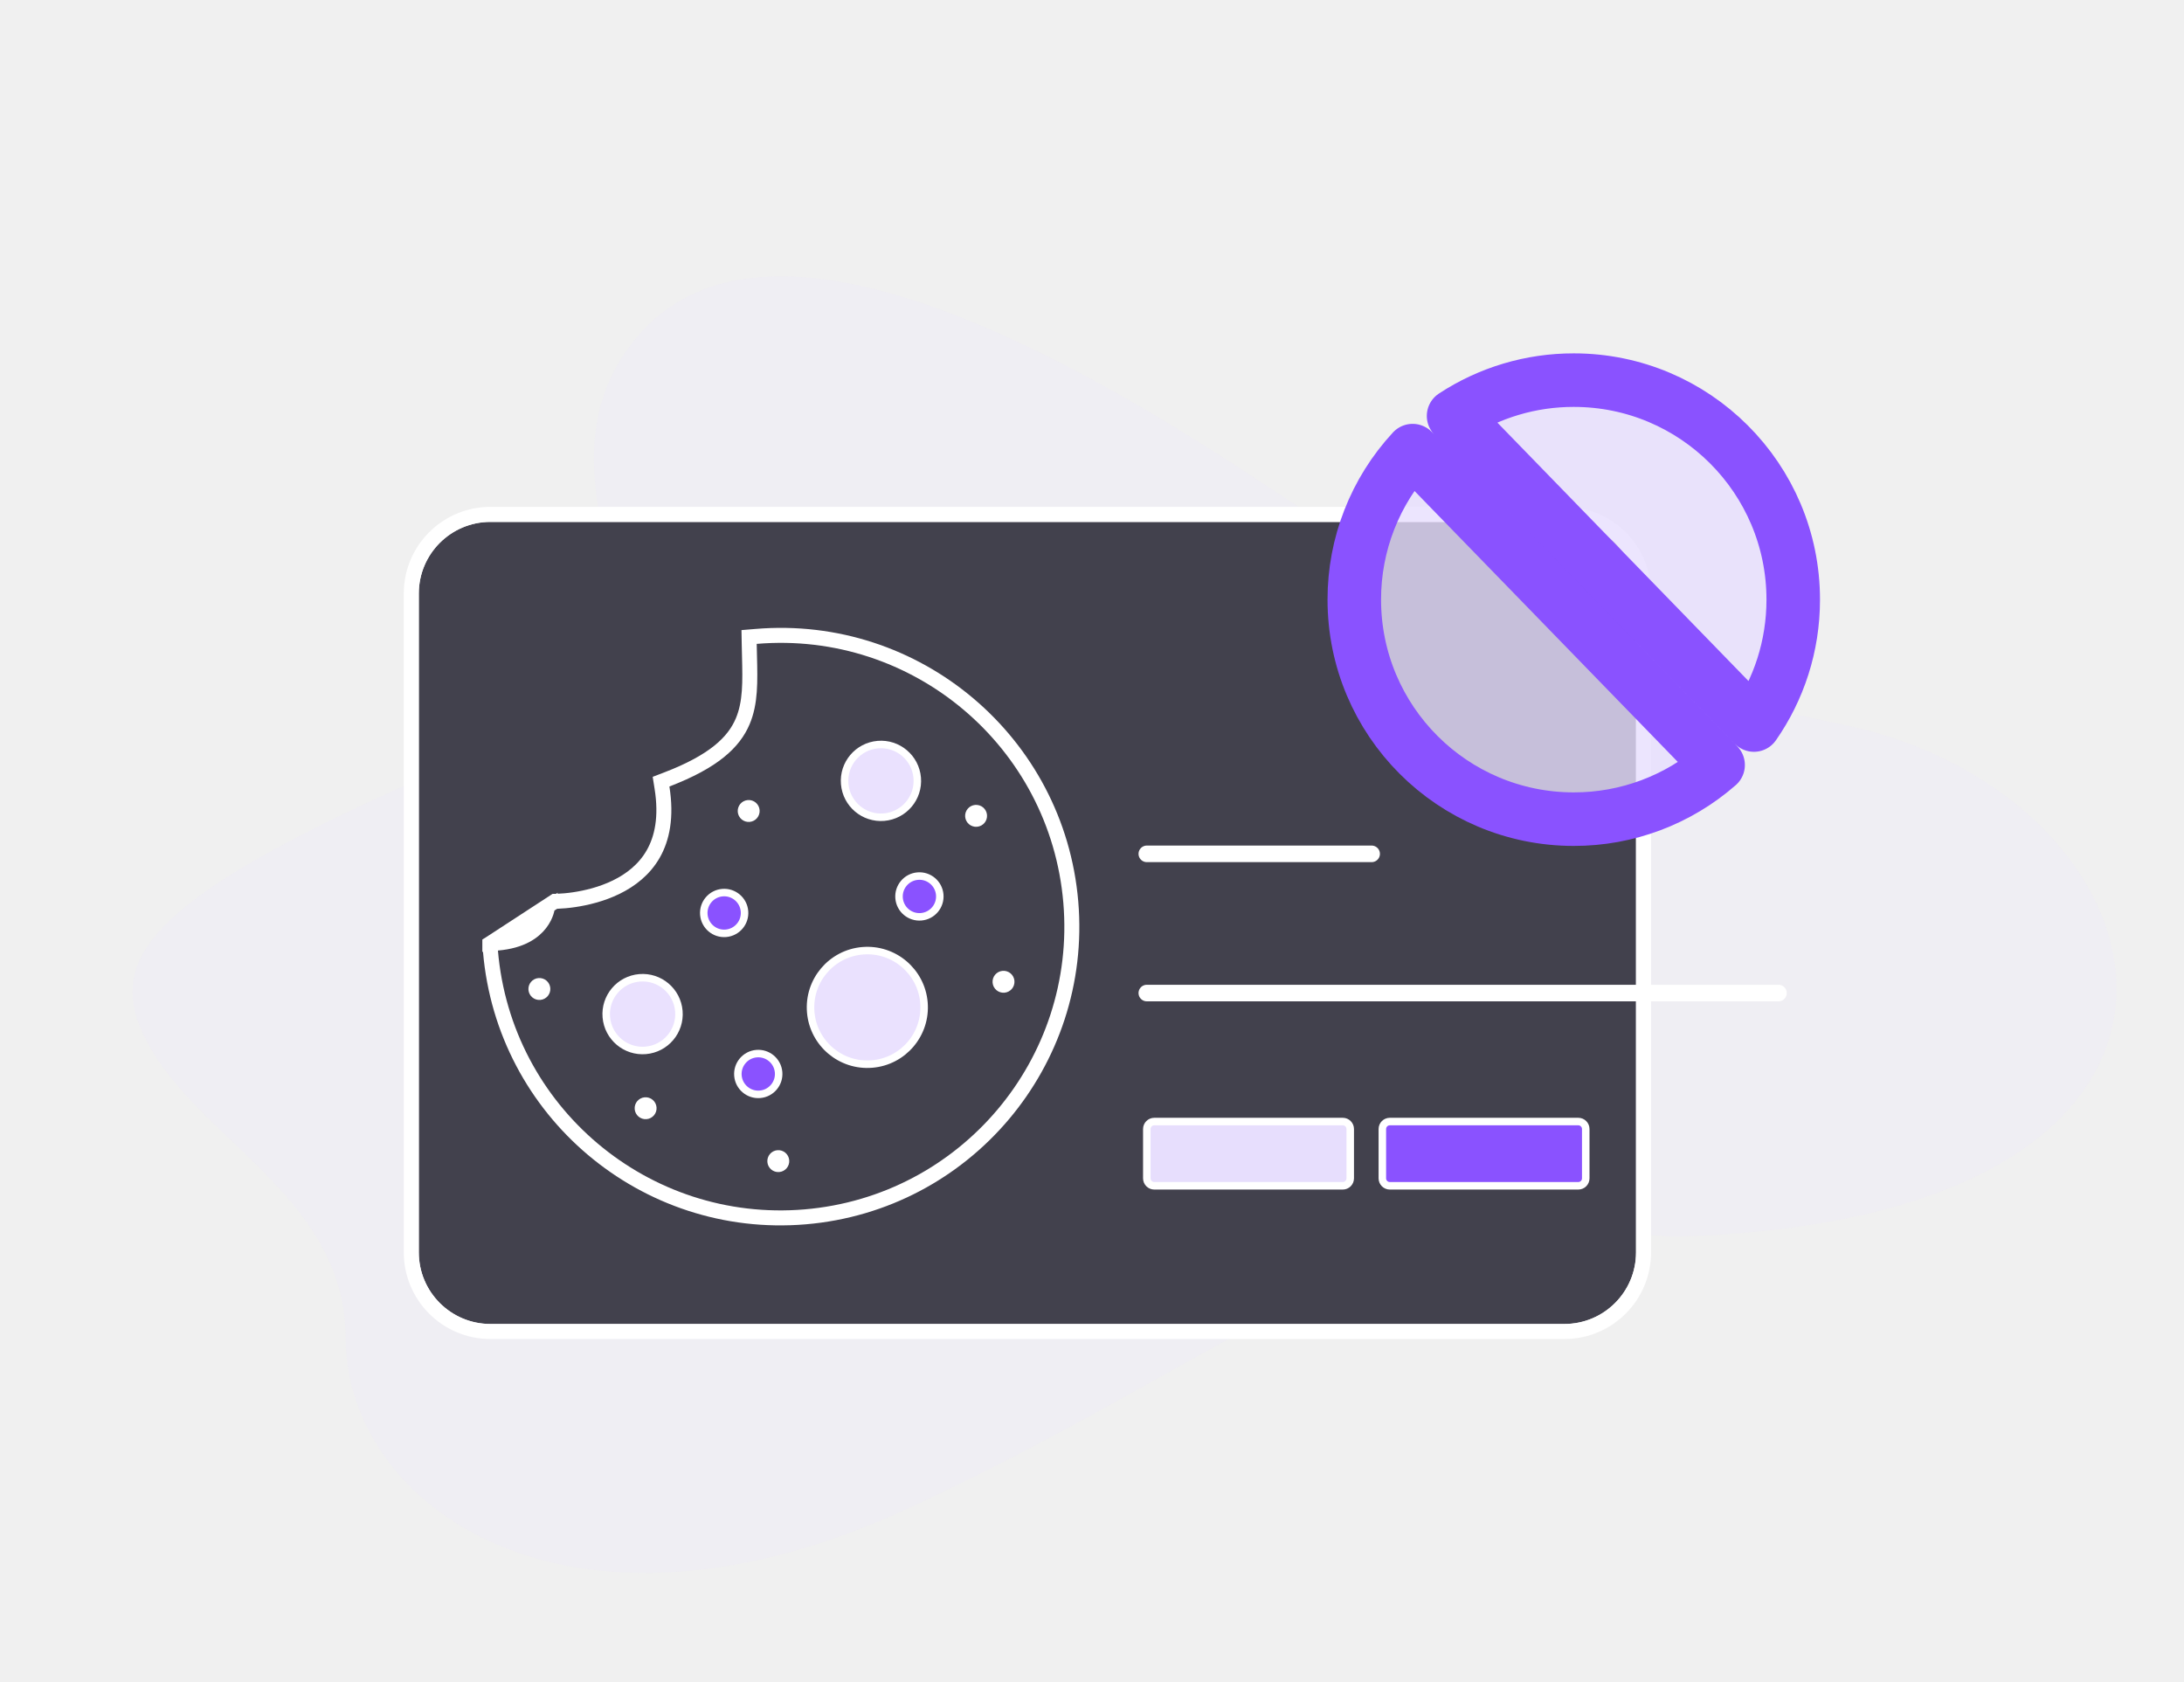
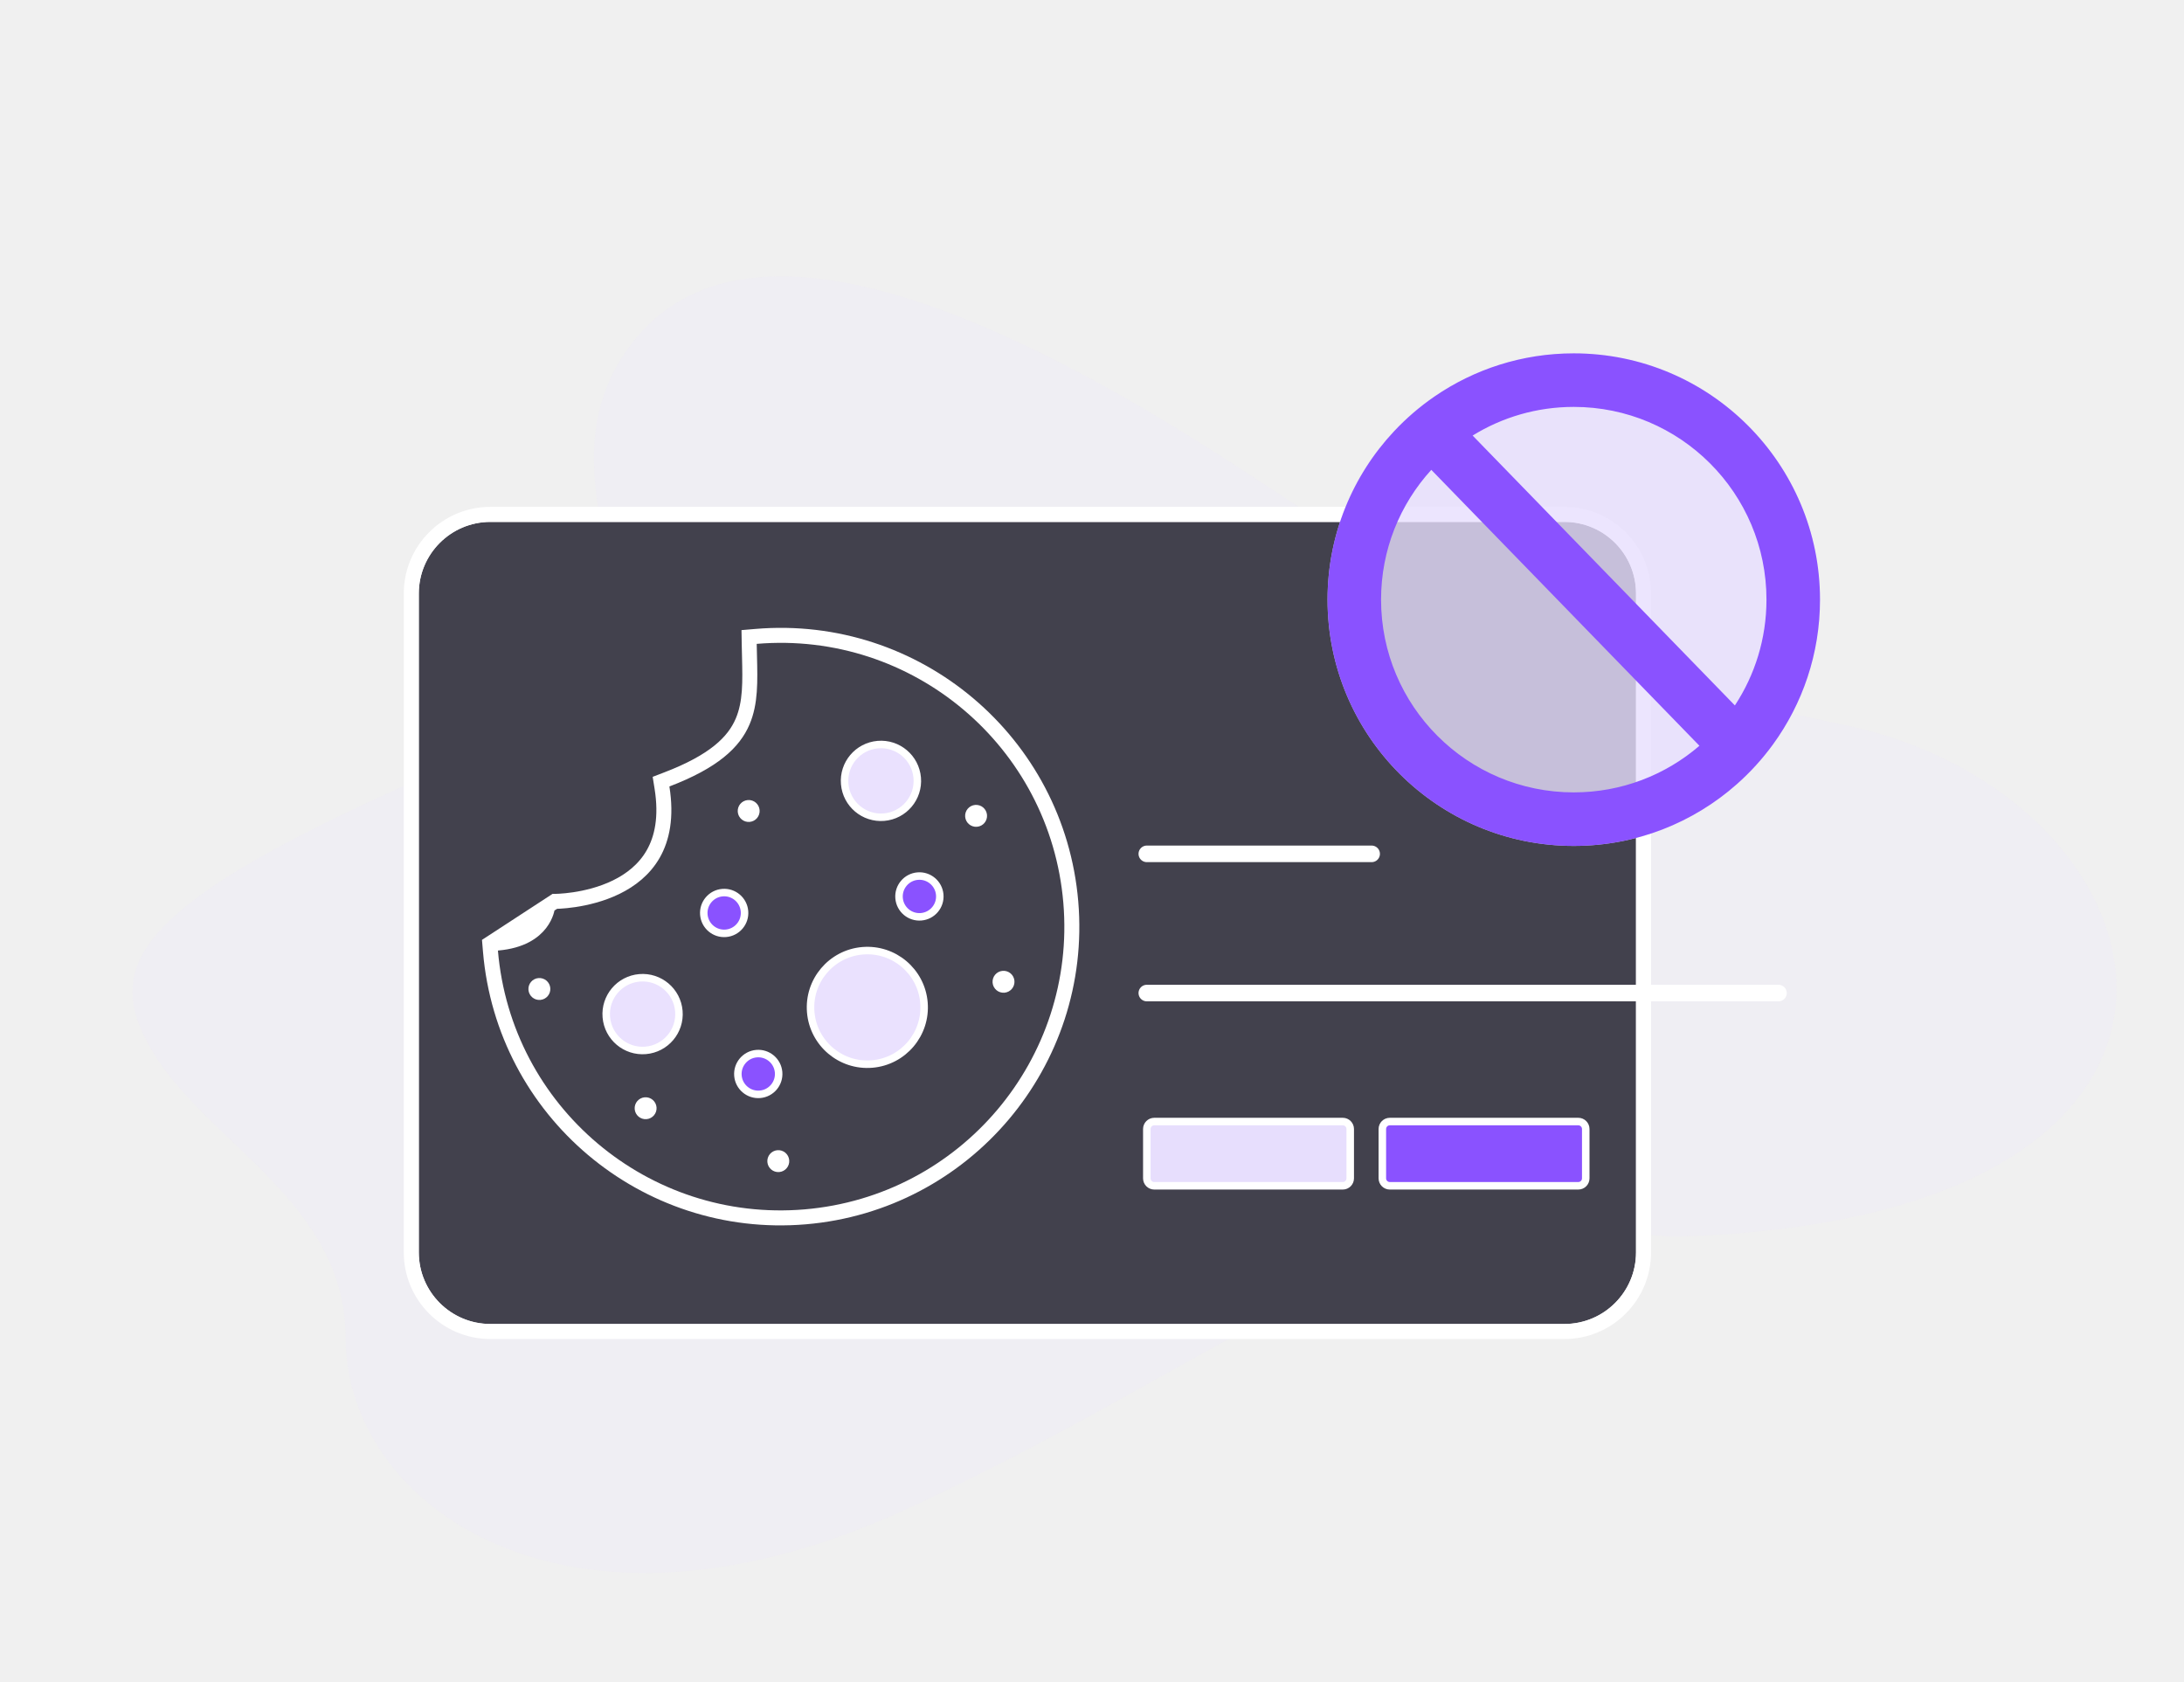
- <svg xmlns="http://www.w3.org/2000/svg" width="204" height="157" fill="none" viewBox="0 0 204 157">
-   <path fill="#EAE1FE" d="M115.519 43.539c18.814 12.243 25.054 17.48 56.8 24.172 31.745 6.692 41.168 46.329-16.09 47.79-29.197-2.708-39.085 10.319-71.109 25.239-32.024 14.92-52.84 0-52.84-15.8 0-12.707-13.03-18.21-18.109-26.86-5.077-8.652-1.216-14.617 34.882-29.556 17.744-7.343-.36-22.32 9.676-36.078C68.765 18.686 92 28.235 115.52 43.539Z" opacity=".17" />
-   <g clip-path="url(#a)">
-     <rect width="113.695" height="74.905" x="39.12" y="48.74" fill="#42414D" rx="6.688" />
-     <path fill="#42414D" stroke="#fff" stroke-width="1.4" d="m45.753 88.132.698-.06c2.288-.193 3.429-1.078 4.01-1.832.298-.388.465-.763.557-1.036a2.743 2.743 0 0 0 .101-.393l.002-.012-5.368 3.332Zm0 0 .06.697c1.265 14.969 14.426 26.077 29.395 24.811 14.969-1.266 26.077-14.427 24.811-29.396-1.266-14.969-14.427-26.077-29.396-24.81l-.653.054.012.655c.007.38.016.749.025 1.107.06 2.427.107 4.375-.637 6.125-.822 1.934-2.683 3.732-7.094 5.42l-.53.203.089.56c.439 2.752.01 4.739-.815 6.188-.83 1.456-2.1 2.44-3.466 3.106-1.369.667-2.804 1.001-3.91 1.166a15.142 15.142 0 0 1-1.704.158 5.128 5.128 0 0 1-.093.001h-.026l-6.068 3.954Z" />
-     <circle cx="81.015" cy="94.079" r="5.307" fill="#EAE1FE" stroke="#fff" stroke-width=".7" transform="rotate(-4.835 81.015 94.079)" />
-     <circle cx="60.022" cy="94.706" r="3.4" fill="#EAE1FE" stroke="#fff" stroke-width=".7" transform="rotate(-4.835 60.022 94.706)" />
-     <circle cx="82.287" cy="72.925" r="3.4" fill="#EAE1FE" stroke="#fff" stroke-width=".7" transform="rotate(-4.835 82.287 72.925)" />
-     <circle cx="85.879" cy="83.718" r="1.906" fill="#8A52FF" stroke="#fff" stroke-width=".7" transform="rotate(-4.835 85.879 83.718)" />
-     <circle cx="67.642" cy="85.261" r="1.906" fill="#8A52FF" stroke="#fff" stroke-width=".7" transform="rotate(-4.835 67.642 85.261)" />
-     <circle cx="70.827" cy="100.297" r="1.906" fill="#8A52FF" stroke="#fff" stroke-width=".7" transform="rotate(-4.835 70.827 100.297)" />
-     <circle cx="91.173" cy="76.191" r=".572" fill="#fff" stroke="#fff" stroke-width=".904" transform="rotate(-4.835 91.173 76.191)" />
-     <circle cx="69.932" cy="75.737" r=".572" fill="#fff" stroke="#fff" stroke-width=".904" transform="rotate(-4.835 69.932 75.737)" />
-     <circle cx="72.698" cy="108.436" r=".572" fill="#fff" stroke="#fff" stroke-width=".904" transform="rotate(-4.835 72.698 108.436)" />
-     <circle cx="60.305" cy="103.496" r=".572" fill="#fff" stroke="#fff" stroke-width=".904" transform="rotate(-4.835 60.305 103.496)" />
-     <circle cx="50.381" cy="92.361" r=".572" fill="#fff" stroke="#fff" stroke-width=".904" transform="rotate(-4.835 50.381 92.36)" />
-     <circle cx="93.735" cy="91.687" r=".572" fill="#fff" stroke="#fff" stroke-width=".904" transform="rotate(-4.835 93.735 91.687)" />
-     <rect width="19" height="6" x="129.12" y="104.74" fill="#8A52FF" stroke="#fff" stroke-width=".702" rx=".697" />
-     <rect width="19" height="6" x="107.12" y="104.74" fill="#E7DEFD" stroke="#fff" stroke-width=".702" rx=".697" />
+ <svg xmlns="http://www.w3.org/2000/svg" width="204" height="157" viewBox="0 0 204 157" fill="none">
+   <path opacity="0.17" d="M115.519 43.539C134.333 55.782 140.573 61.019 172.319 67.711C204.064 74.403 213.487 114.04 156.229 115.501C127.032 112.793 117.144 125.82 85.12 140.74C53.096 155.66 32.28 140.74 32.28 124.94C32.28 112.233 19.249 106.73 14.171 98.079C9.094 89.428 12.955 83.463 49.053 68.524C66.797 61.181 48.693 46.205 58.729 32.446C68.765 18.687 92 28.235 115.519 43.539Z" fill="#EAE1FE" />
+   <g clip-path="url(#clip0_4123_37239)">
+     <rect x="39.12" y="48.74" width="113.695" height="74.905" rx="6.688" fill="#42414D" />
+     <path d="M45.753 88.132L46.451 88.073C48.739 87.879 49.88 86.994 50.461 86.24C50.759 85.852 50.926 85.477 51.018 85.204C51.064 85.067 51.091 84.958 51.105 84.886C51.112 84.851 51.117 84.825 51.119 84.811L51.121 84.799L51.121 84.799L51.121 84.798L45.753 88.132ZM45.753 88.132L45.812 88.829C47.078 103.798 60.239 114.906 75.208 113.64C90.177 112.374 101.285 99.213 100.019 84.244C98.753 69.275 85.592 58.167 70.623 59.433L69.971 59.488L69.982 60.143C69.989 60.523 69.998 60.892 70.007 61.25C70.066 63.677 70.114 65.625 69.37 67.375C68.548 69.309 66.687 71.107 62.276 72.794L61.745 72.998L61.835 73.559C62.274 76.31 61.845 78.297 61.02 79.746C60.19 81.202 58.919 82.186 57.554 82.852C56.185 83.519 54.75 83.853 53.645 84.019C53.094 84.101 52.633 84.141 52.31 84.16C52.15 84.169 52.024 84.174 51.94 84.176C51.898 84.177 51.867 84.177 51.847 84.177L51.825 84.177L51.821 84.177L45.753 88.132Z" fill="#42414D" stroke="white" stroke-width="1.4" />
+     <circle cx="81.015" cy="94.079" r="5.307" transform="rotate(-4.83489 81.0152 94.0785)" fill="#EAE1FE" stroke="white" stroke-width="0.7" />
+     <circle cx="60.022" cy="94.706" r="3.4" transform="rotate(-4.83489 60.0222 94.7062)" fill="#EAE1FE" stroke="white" stroke-width="0.7" />
+     <circle cx="82.287" cy="72.925" r="3.4" transform="rotate(-4.83489 82.2873 72.925)" fill="#EAE1FE" stroke="white" stroke-width="0.7" />
+     <circle cx="85.879" cy="83.718" r="1.906" transform="rotate(-4.83489 85.8787 83.718)" fill="#8A52FF" stroke="white" stroke-width="0.7" />
+     <circle cx="67.642" cy="85.261" r="1.906" transform="rotate(-4.83489 67.6419 85.261)" fill="#8A52FF" stroke="white" stroke-width="0.7" />
+     <circle cx="70.827" cy="100.297" r="1.906" transform="rotate(-4.83489 70.827 100.297)" fill="#8A52FF" stroke="white" stroke-width="0.7" />
+     <circle cx="91.173" cy="76.191" r="0.572" transform="rotate(-4.83489 91.1733 76.1911)" fill="white" stroke="white" stroke-width="0.904" />
+     <circle cx="69.932" cy="75.737" r="0.572" transform="rotate(-4.83489 69.9321 75.7375)" fill="white" stroke="white" stroke-width="0.904" />
+     <circle cx="72.698" cy="108.436" r="0.572" transform="rotate(-4.83489 72.6982 108.436)" fill="white" stroke="white" stroke-width="0.904" />
+     <circle cx="60.305" cy="103.496" r="0.572" transform="rotate(-4.83489 60.3051 103.496)" fill="white" stroke="white" stroke-width="0.904" />
+     <circle cx="50.381" cy="92.361" r="0.572" transform="rotate(-4.83489 50.3813 92.3606)" fill="white" stroke="white" stroke-width="0.904" />
+     <circle cx="93.735" cy="91.687" r="0.572" transform="rotate(-4.83489 93.7353 91.6872)" fill="white" stroke="white" stroke-width="0.904" />
+     <rect x="129.12" y="104.74" width="19" height="6" rx="0.697" fill="#8A52FF" stroke="white" stroke-width="0.702" />
+     <rect x="107.12" y="104.74" width="19" height="6" rx="0.697" fill="#E7DEFD" stroke="white" stroke-width="0.702" />
  </g>
-   <rect width="115.099" height="76.309" x="38.418" y="48.038" stroke="#fff" stroke-width="1.404" rx="7.39" />
-   <path fill="#E7DEFD" fill-opacity=".8" stroke="#8A52FF" stroke-linecap="square" stroke-linejoin="round" stroke-width="5" d="M167.5 56c0 4.354-1.357 8.39-3.672 11.71l-28.055-28.865A20.404 20.404 0 0 1 147 35.5c11.322 0 20.5 9.178 20.5 20.5Zm-35.552-13.917 28.535 29.36A20.421 20.421 0 0 1 147 76.5c-11.322 0-20.5-9.178-20.5-20.5a20.425 20.425 0 0 1 5.448-13.917Z" />
-   <path stroke="#fff" stroke-linecap="round" stroke-linejoin="round" stroke-width="1.548" d="M128.12 79.74h-21M166.12 92.74h-59" />
+   <rect x="38.418" y="48.038" width="115.099" height="76.309" rx="7.39" stroke="white" stroke-width="1.404" />
+   <path d="M170 56C170 68.703 159.703 79 147 79C134.297 79 124 68.703 124 56C124 43.297 134.297 33 147 33C159.703 33 170 43.297 170 56Z" fill="#E7DEFD" fill-opacity="0.8" />
+   <path fill-rule="evenodd" clip-rule="evenodd" d="M130.203 40.288C131.346 39.067 132.619 37.971 134.002 37.022C137.7 34.485 142.176 33 147 33C159.703 33 170 43.297 170 56C170 61.058 168.367 65.735 165.6 69.533C164.612 70.887 163.481 72.129 162.228 73.237C158.172 76.823 152.84 79 147 79C134.297 79 124 68.703 124 56C124 49.925 126.356 44.399 130.203 40.288ZM158.738 69.647C155.586 72.36 151.485 74 147 74C137.059 74 129 65.941 129 56C129 51.331 130.778 47.077 133.693 43.878L158.738 69.647ZM162.049 65.879L137.553 40.676C140.299 38.979 143.535 38 147 38C156.941 38 165 46.059 165 56C165 59.648 163.915 63.043 162.049 65.879Z" fill="#8A52FF" />
+   <path d="M128.12 79.74H107.12" stroke="white" stroke-width="1.548" stroke-linecap="round" stroke-linejoin="round" />
+   <path d="M166.12 92.74L107.12 92.74" stroke="white" stroke-width="1.548" stroke-linecap="round" stroke-linejoin="round" />
  <defs>
-     <clipPath id="a">
-       <rect width="113.695" height="74.905" x="39.12" y="48.74" fill="#fff" rx="6.688" />
+     <clipPath id="clip0_4123_37239">
+       <rect x="39.12" y="48.74" width="113.695" height="74.905" rx="6.688" fill="white" />
    </clipPath>
  </defs>
</svg>
